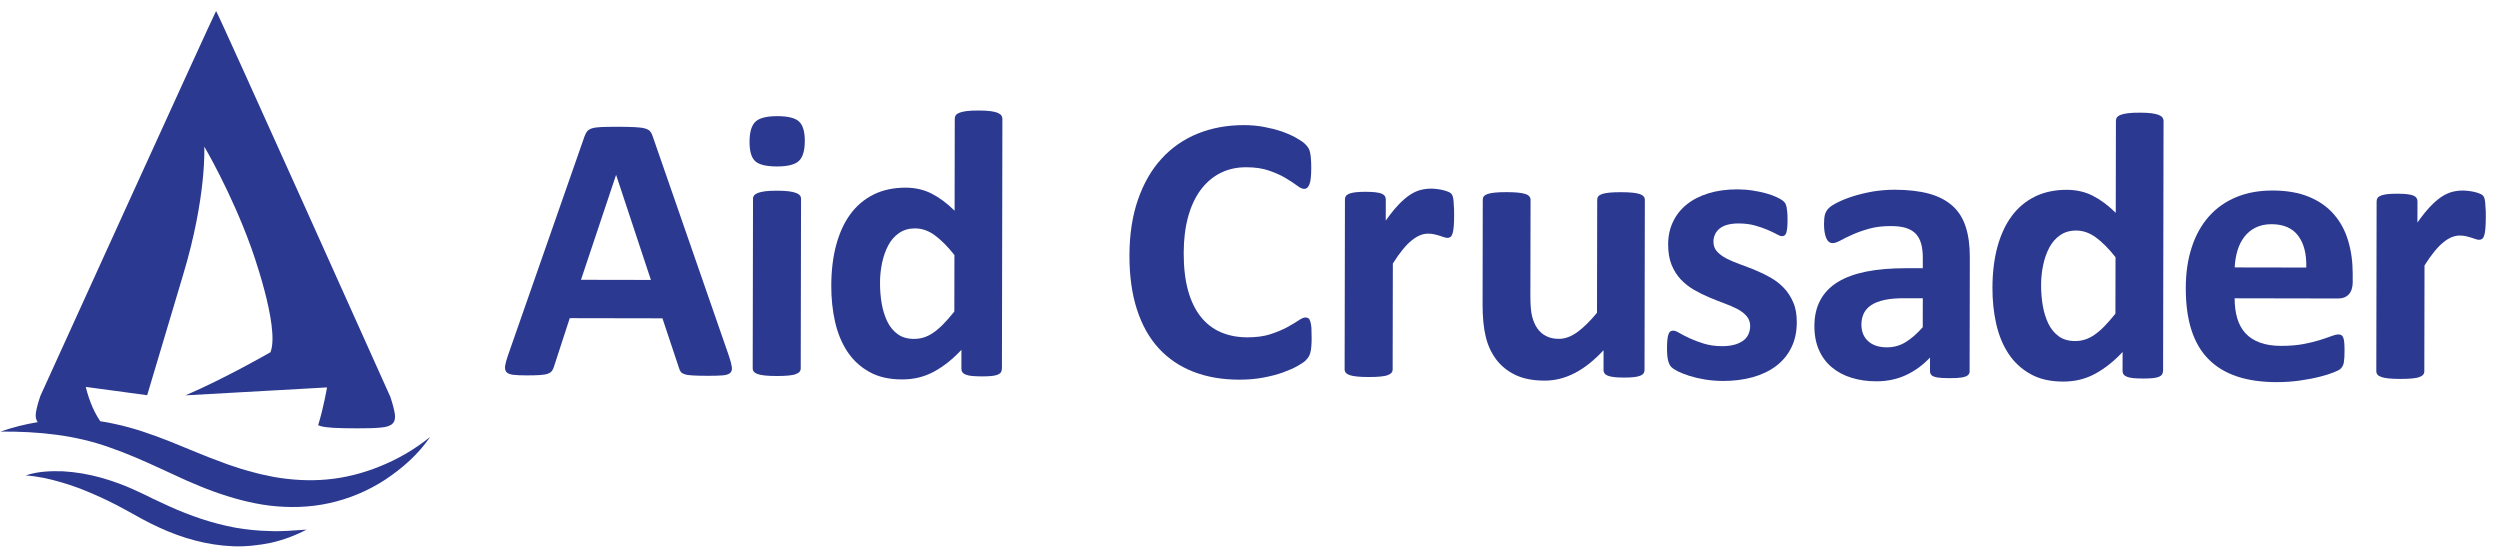
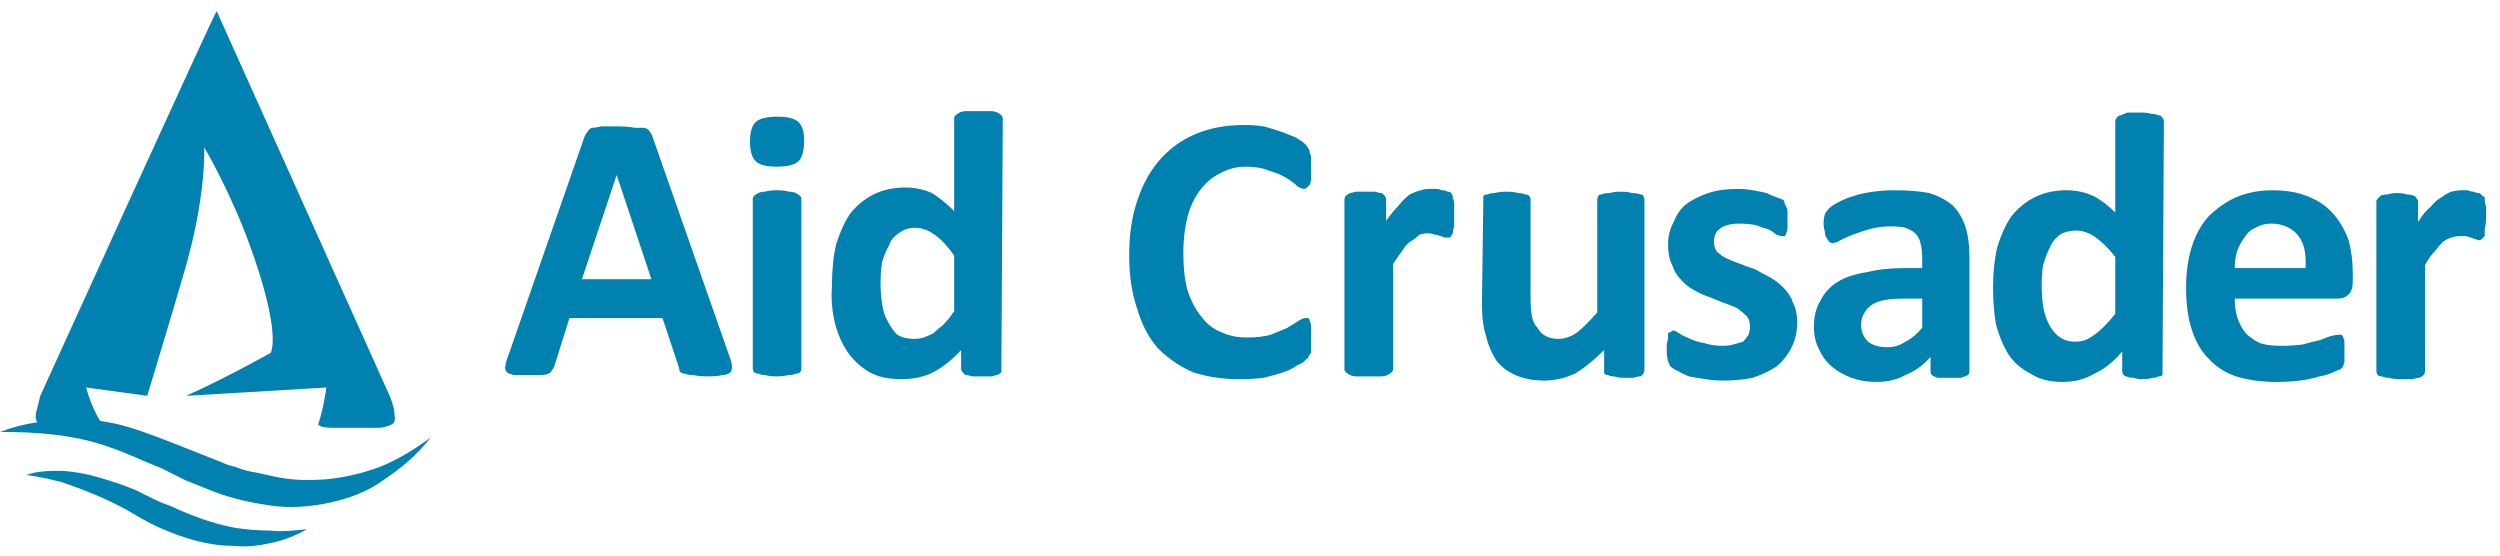
- <svg xmlns="http://www.w3.org/2000/svg" width="180" height="40" viewBox="0 0 180 40" fill="none">
-   <path d="M27.369 33.572C26.122 34.081 24.836 34.404 23.556 34.52C22.27 34.641 20.996 34.56 19.739 34.344L18.791 34.146C18.477 34.078 18.163 33.977 17.849 33.897C17.535 33.818 17.226 33.717 16.912 33.609C16.603 33.508 16.289 33.406 15.981 33.282C14.741 32.836 13.502 32.289 12.223 31.781C10.944 31.274 9.62 30.811 8.257 30.522C7.915 30.443 7.567 30.38 7.219 30.329C6.866 29.812 6.458 29.019 6.174 27.857L10.596 28.454C10.596 28.454 12.561 21.866 13.182 19.795C14.888 14.138 14.709 10.556 14.709 10.556C14.709 10.556 16.606 13.754 18.047 17.721C18.047 17.721 20.186 23.536 19.475 25.36C19.475 25.36 16.334 27.179 13.357 28.465L23.546 27.894C23.546 27.894 23.296 29.37 22.906 30.616C22.957 30.639 23.007 30.656 23.063 30.673C23.282 30.741 23.596 30.78 24.006 30.804C24.416 30.827 24.994 30.839 25.735 30.84C26.442 30.842 27.003 30.826 27.407 30.787C27.812 30.755 28.098 30.66 28.256 30.508C28.413 30.357 28.475 30.127 28.431 29.823C28.387 29.52 28.281 29.105 28.108 28.582C28.108 28.582 15.62 0.759 15.558 0.793C15.496 0.826 2.911 28.496 2.911 28.496C2.737 29.001 2.629 29.411 2.584 29.714C2.544 30.006 2.588 30.231 2.717 30.394C1.808 30.544 0.909 30.767 0.039 31.074C2.766 31.056 5.398 31.32 7.883 32.211C9.129 32.64 10.345 33.176 11.574 33.745L13.441 34.602C14.075 34.873 14.714 35.149 15.376 35.386C16.694 35.86 18.058 36.239 19.455 36.41C20.863 36.57 22.3 36.539 23.704 36.227C25.108 35.921 26.473 35.356 27.715 34.55C28.946 33.733 30.104 32.735 30.976 31.451C29.846 32.375 28.621 33.064 27.369 33.572Z" fill="#2B3990" />
-   <path d="M19.446 38.235C18.587 38.222 17.751 38.131 16.926 37.989C15.282 37.683 13.706 37.141 12.158 36.442C11.771 36.267 11.384 36.081 10.997 35.901C10.61 35.714 10.229 35.517 9.803 35.331C8.984 34.942 8.12 34.632 7.239 34.383C6.359 34.14 5.455 33.987 4.54 33.934C3.631 33.905 2.705 33.937 1.851 34.233C2.744 34.291 3.585 34.483 4.41 34.726C5.234 34.958 6.031 35.268 6.81 35.612C7.59 35.95 8.347 36.328 9.093 36.739C9.827 37.145 10.64 37.612 11.459 37.979C13.108 38.745 14.931 39.26 16.783 39.331C17.709 39.366 18.636 39.261 19.529 39.077C20.421 38.871 21.275 38.553 22.067 38.133C21.169 38.188 20.31 38.276 19.446 38.235Z" fill="#2B3990" />
-   <path d="M52.484 25.634C52.596 25.966 52.663 26.224 52.691 26.415C52.718 26.606 52.679 26.752 52.578 26.847C52.476 26.942 52.297 27.004 52.044 27.026C51.786 27.048 51.438 27.058 50.989 27.058C50.523 27.057 50.158 27.05 49.9 27.033C49.642 27.021 49.44 26.993 49.305 26.948C49.17 26.903 49.069 26.852 49.019 26.773C48.963 26.7 48.918 26.605 48.885 26.487L47.696 22.919L41.022 22.907L39.893 26.375C39.854 26.504 39.809 26.61 39.747 26.694C39.685 26.784 39.589 26.851 39.46 26.902C39.331 26.952 39.14 26.985 38.899 27.002C38.657 27.018 38.337 27.029 37.944 27.028C37.523 27.027 37.192 27.015 36.957 26.987C36.721 26.958 36.553 26.891 36.463 26.789C36.373 26.683 36.34 26.537 36.368 26.346C36.397 26.155 36.465 25.897 36.578 25.577L42.079 9.837C42.136 9.68 42.198 9.556 42.271 9.461C42.344 9.366 42.462 9.293 42.619 9.243C42.776 9.192 43.001 9.159 43.282 9.148C43.562 9.138 43.938 9.127 44.404 9.128C44.943 9.129 45.375 9.136 45.695 9.153C46.015 9.17 46.262 9.199 46.441 9.25C46.621 9.301 46.744 9.374 46.823 9.475C46.901 9.576 46.968 9.711 47.018 9.885L52.484 25.634ZM44.364 12.604L44.353 12.604L41.83 20.146L46.865 20.155L44.364 12.604Z" fill="#2B3990" />
-   <path d="M57.946 10.147C57.945 10.843 57.804 11.32 57.517 11.589C57.236 11.853 56.708 11.986 55.939 11.985C55.164 11.984 54.637 11.853 54.368 11.6C54.099 11.347 53.965 10.881 53.967 10.213C53.968 9.516 54.109 9.034 54.39 8.765C54.671 8.496 55.199 8.362 55.974 8.363C56.743 8.365 57.264 8.495 57.539 8.759C57.814 9.024 57.947 9.479 57.946 10.147ZM57.652 26.525C57.652 26.615 57.624 26.699 57.568 26.767C57.511 26.834 57.421 26.89 57.287 26.94C57.152 26.991 56.978 27.018 56.759 27.04C56.54 27.062 56.259 27.073 55.922 27.072C55.586 27.072 55.305 27.06 55.086 27.037C54.867 27.014 54.688 26.98 54.559 26.935C54.43 26.89 54.334 26.834 54.278 26.761C54.222 26.693 54.194 26.614 54.195 26.519L54.217 14.306C54.217 14.217 54.246 14.132 54.302 14.065C54.358 13.998 54.448 13.936 54.583 13.886C54.718 13.836 54.892 13.797 55.111 13.769C55.33 13.741 55.61 13.731 55.947 13.731C56.284 13.732 56.564 13.744 56.783 13.772C57.002 13.801 57.176 13.84 57.311 13.891C57.445 13.942 57.535 14.004 57.591 14.071C57.647 14.139 57.675 14.217 57.675 14.313L57.652 26.525Z" fill="#2B3990" />
-   <path d="M72.133 26.552C72.133 26.653 72.111 26.737 72.066 26.805C72.02 26.872 71.942 26.928 71.829 26.978C71.717 27.023 71.571 27.056 71.386 27.073C71.201 27.089 70.965 27.1 70.695 27.1C70.404 27.099 70.168 27.087 69.983 27.07C69.797 27.053 69.652 27.019 69.539 26.974C69.427 26.929 69.343 26.873 69.293 26.799C69.242 26.732 69.22 26.648 69.22 26.547L69.223 25.188C68.593 25.866 67.93 26.387 67.239 26.762C66.547 27.137 65.784 27.321 64.942 27.319C64.01 27.317 63.219 27.136 62.58 26.77C61.935 26.41 61.408 25.92 61.005 25.307C60.602 24.695 60.306 23.975 60.122 23.161C59.939 22.341 59.85 21.482 59.852 20.572C59.854 19.483 59.974 18.506 60.206 17.636C60.443 16.766 60.781 16.025 61.231 15.414C61.681 14.803 62.238 14.332 62.907 14.002C63.575 13.672 64.344 13.511 65.209 13.512C65.893 13.514 66.516 13.655 67.071 13.937C67.626 14.219 68.181 14.63 68.731 15.17L68.743 8.544C68.743 8.454 68.766 8.37 68.816 8.297C68.867 8.224 68.957 8.163 69.091 8.112C69.226 8.062 69.4 8.023 69.619 7.995C69.838 7.968 70.119 7.957 70.456 7.958C70.793 7.958 71.073 7.97 71.292 7.999C71.511 8.027 71.685 8.067 71.814 8.117C71.943 8.168 72.032 8.23 72.088 8.303C72.144 8.376 72.172 8.461 72.172 8.55L72.139 26.552L72.133 26.552ZM68.725 18.37C68.232 17.746 67.761 17.274 67.307 16.942C66.853 16.609 66.382 16.446 65.888 16.445C65.439 16.444 65.052 16.555 64.731 16.779C64.405 17.003 64.147 17.301 63.949 17.677C63.752 18.052 63.605 18.468 63.509 18.933C63.413 19.394 63.361 19.871 63.361 20.354C63.36 20.865 63.398 21.364 63.481 21.848C63.565 22.331 63.699 22.763 63.883 23.145C64.068 23.527 64.32 23.831 64.628 24.056C64.936 24.282 65.329 24.4 65.806 24.401C66.042 24.401 66.272 24.368 66.497 24.301C66.721 24.234 66.951 24.122 67.182 23.966C67.412 23.809 67.654 23.607 67.901 23.355C68.149 23.103 68.419 22.794 68.712 22.43L68.719 18.37L68.725 18.37Z" fill="#2B3990" />
-   <path d="M94.438 24.37C94.437 24.6 94.431 24.791 94.414 24.954C94.403 25.116 94.38 25.251 94.352 25.363C94.323 25.476 94.289 25.577 94.239 25.661C94.188 25.745 94.121 25.835 94.019 25.941C93.918 26.048 93.721 26.182 93.435 26.344C93.148 26.507 92.794 26.663 92.379 26.814C91.963 26.965 91.486 27.087 90.952 27.188C90.419 27.288 89.841 27.337 89.218 27.336C88 27.334 86.906 27.146 85.93 26.768C84.954 26.39 84.118 25.827 83.435 25.085C82.752 24.343 82.226 23.409 81.863 22.291C81.5 21.173 81.317 19.876 81.32 18.394C81.323 16.883 81.527 15.547 81.934 14.374C82.34 13.207 82.903 12.22 83.629 11.43C84.354 10.634 85.22 10.034 86.231 9.621C87.242 9.213 88.353 9.007 89.572 9.009C90.065 9.01 90.542 9.05 90.997 9.136C91.451 9.221 91.878 9.328 92.265 9.458C92.652 9.593 93.005 9.746 93.314 9.92C93.622 10.095 93.841 10.241 93.964 10.365C94.087 10.489 94.171 10.59 94.216 10.674C94.261 10.759 94.3 10.86 94.328 10.989C94.355 11.118 94.378 11.27 94.388 11.444C94.399 11.618 94.41 11.831 94.41 12.09C94.409 12.365 94.398 12.595 94.38 12.791C94.363 12.982 94.329 13.139 94.284 13.257C94.239 13.375 94.183 13.465 94.121 13.515C94.059 13.571 93.986 13.599 93.902 13.599C93.767 13.599 93.593 13.52 93.38 13.357C93.167 13.199 92.898 13.019 92.567 12.822C92.237 12.625 91.838 12.444 91.378 12.286C90.918 12.123 90.368 12.043 89.729 12.042C89.027 12.04 88.398 12.185 87.842 12.471C87.286 12.756 86.819 13.171 86.425 13.703C86.037 14.236 85.738 14.887 85.535 15.644C85.331 16.402 85.229 17.261 85.227 18.21C85.225 19.254 85.33 20.159 85.542 20.922C85.754 21.686 86.061 22.316 86.459 22.811C86.856 23.306 87.333 23.677 87.899 23.92C88.46 24.162 89.094 24.287 89.796 24.288C90.436 24.289 90.992 24.217 91.458 24.067C91.924 23.916 92.323 23.748 92.66 23.569C92.991 23.384 93.267 23.222 93.486 23.076C93.699 22.931 93.868 22.858 93.986 22.858C94.076 22.859 94.148 22.876 94.204 22.915C94.261 22.954 94.305 23.027 94.339 23.134C94.378 23.247 94.4 23.398 94.422 23.595C94.433 23.78 94.438 24.038 94.438 24.37Z" fill="#2B3990" />
-   <path d="M104.697 15.511C104.697 15.843 104.685 16.112 104.668 16.32C104.651 16.527 104.622 16.696 104.583 16.814C104.543 16.932 104.498 17.016 104.436 17.061C104.375 17.105 104.302 17.128 104.212 17.128C104.139 17.127 104.055 17.11 103.965 17.076C103.875 17.043 103.769 17.009 103.656 16.975C103.544 16.941 103.415 16.901 103.281 16.873C103.146 16.839 102.994 16.822 102.826 16.822C102.635 16.821 102.444 16.86 102.248 16.939C102.057 17.017 101.854 17.134 101.652 17.302C101.444 17.465 101.23 17.683 101.005 17.958C100.78 18.233 100.538 18.569 100.285 18.973L100.271 26.598C100.271 26.688 100.243 26.772 100.186 26.84C100.13 26.907 100.04 26.963 99.905 27.013C99.77 27.064 99.596 27.091 99.377 27.113C99.159 27.135 98.878 27.146 98.541 27.145C98.204 27.145 97.924 27.133 97.705 27.11C97.486 27.087 97.306 27.053 97.177 27.008C97.048 26.963 96.953 26.907 96.897 26.834C96.841 26.766 96.813 26.687 96.813 26.592L96.836 14.357C96.836 14.267 96.859 14.183 96.904 14.116C96.949 14.048 97.033 13.992 97.151 13.942C97.269 13.897 97.421 13.864 97.612 13.842C97.802 13.82 98.032 13.809 98.319 13.809C98.611 13.81 98.852 13.822 99.043 13.845C99.234 13.867 99.385 13.901 99.486 13.946C99.593 13.992 99.665 14.048 99.71 14.121C99.755 14.188 99.777 14.267 99.777 14.362L99.774 15.884C100.095 15.43 100.399 15.049 100.68 14.752C100.961 14.454 101.237 14.219 101.49 14.046C101.748 13.872 102.001 13.755 102.259 13.682C102.518 13.615 102.77 13.582 103.028 13.582C103.146 13.582 103.275 13.588 103.41 13.605C103.55 13.617 103.691 13.645 103.836 13.674C103.982 13.708 104.111 13.742 104.218 13.787C104.33 13.826 104.409 13.871 104.459 13.916C104.51 13.961 104.549 14.012 104.571 14.068C104.593 14.124 104.616 14.197 104.632 14.293C104.649 14.388 104.666 14.534 104.671 14.725C104.693 14.922 104.698 15.186 104.697 15.511Z" fill="#2B3990" />
-   <path d="M118.406 26.637C118.406 26.727 118.383 26.811 118.338 26.879C118.293 26.946 118.215 27.002 118.097 27.052C117.984 27.097 117.833 27.131 117.642 27.153C117.456 27.175 117.221 27.186 116.934 27.185C116.631 27.184 116.39 27.173 116.199 27.15C116.014 27.127 115.863 27.093 115.756 27.048C115.644 27.003 115.571 26.947 115.521 26.874C115.476 26.806 115.453 26.727 115.454 26.632L115.456 25.217C114.776 25.946 114.09 26.495 113.388 26.858C112.685 27.222 111.961 27.406 111.215 27.405C110.373 27.403 109.666 27.267 109.099 26.991C108.527 26.715 108.068 26.338 107.715 25.865C107.362 25.387 107.111 24.837 106.966 24.213C106.815 23.584 106.744 22.809 106.746 21.871L106.759 14.381C106.76 14.291 106.782 14.207 106.833 14.14C106.884 14.072 106.973 14.016 107.108 13.966C107.243 13.921 107.417 13.888 107.642 13.866C107.866 13.844 108.141 13.833 108.472 13.834C108.809 13.834 109.09 13.846 109.309 13.869C109.528 13.892 109.701 13.926 109.836 13.971C109.971 14.016 110.06 14.073 110.116 14.146C110.172 14.213 110.2 14.292 110.2 14.387L110.187 21.299C110.186 21.939 110.225 22.428 110.308 22.765C110.392 23.102 110.515 23.394 110.683 23.636C110.851 23.878 111.064 24.069 111.327 24.199C111.585 24.334 111.894 24.396 112.236 24.397C112.674 24.398 113.118 24.236 113.562 23.916C114.006 23.597 114.478 23.132 114.984 22.521L114.999 14.385C114.999 14.295 115.022 14.211 115.073 14.144C115.123 14.076 115.213 14.02 115.348 13.97C115.483 13.925 115.657 13.892 115.876 13.87C116.095 13.848 116.375 13.837 116.712 13.838C117.049 13.838 117.33 13.85 117.548 13.873C117.767 13.896 117.941 13.93 118.07 13.975C118.199 14.02 118.289 14.076 118.345 14.15C118.401 14.217 118.429 14.296 118.429 14.391L118.406 26.637Z" fill="#2B3990" />
-   <path d="M129.369 23.199C129.367 23.895 129.237 24.507 128.972 25.034C128.713 25.562 128.342 26.005 127.864 26.363C127.386 26.721 126.825 26.984 126.179 27.163C125.527 27.341 124.826 27.43 124.068 27.428C123.613 27.428 123.175 27.393 122.76 27.325C122.345 27.257 121.969 27.166 121.644 27.065C121.313 26.957 121.038 26.85 120.819 26.743C120.601 26.63 120.438 26.529 120.343 26.433C120.242 26.338 120.164 26.186 120.108 25.978C120.052 25.77 120.025 25.467 120.025 25.068C120.026 24.804 120.037 24.591 120.055 24.428C120.072 24.265 120.1 24.142 120.139 24.047C120.173 23.951 120.224 23.884 120.274 23.856C120.331 23.822 120.398 23.806 120.482 23.806C120.583 23.806 120.729 23.862 120.925 23.981C121.122 24.093 121.368 24.223 121.66 24.358C121.952 24.494 122.294 24.623 122.681 24.742C123.068 24.86 123.511 24.923 124.005 24.924C124.314 24.925 124.594 24.891 124.836 24.83C125.077 24.769 125.291 24.674 125.465 24.556C125.645 24.439 125.78 24.287 125.87 24.102C125.96 23.917 126.011 23.709 126.012 23.473C126.012 23.198 125.928 22.962 125.76 22.765C125.592 22.569 125.368 22.394 125.088 22.248C124.807 22.101 124.493 21.966 124.14 21.836C123.786 21.706 123.428 21.565 123.057 21.407C122.687 21.249 122.328 21.075 121.975 20.872C121.622 20.669 121.308 20.421 121.028 20.129C120.748 19.836 120.524 19.482 120.356 19.072C120.189 18.662 120.105 18.168 120.106 17.589C120.107 17.005 120.221 16.466 120.452 15.978C120.683 15.49 121.009 15.07 121.442 14.723C121.875 14.375 122.397 14.107 123.015 13.917C123.633 13.727 124.323 13.633 125.092 13.634C125.474 13.635 125.85 13.664 126.209 13.721C126.568 13.777 126.899 13.845 127.191 13.93C127.483 14.015 127.73 14.105 127.931 14.201C128.133 14.297 128.279 14.381 128.363 14.449C128.453 14.516 128.509 14.584 128.548 14.657C128.582 14.724 128.609 14.809 128.632 14.904C128.648 15 128.665 15.118 128.682 15.264C128.693 15.404 128.703 15.584 128.703 15.791C128.703 16.038 128.697 16.241 128.68 16.398C128.662 16.555 128.64 16.678 128.611 16.768C128.578 16.858 128.538 16.92 128.482 16.953C128.426 16.987 128.364 17.004 128.291 17.004C128.207 17.003 128.078 16.953 127.91 16.857C127.741 16.761 127.517 16.66 127.259 16.547C127.001 16.434 126.698 16.332 126.356 16.236C126.014 16.14 125.621 16.089 125.183 16.088C124.875 16.088 124.605 16.121 124.375 16.182C124.145 16.244 123.959 16.339 123.813 16.456C123.667 16.574 123.554 16.714 123.481 16.877C123.408 17.04 123.368 17.208 123.368 17.393C123.367 17.68 123.451 17.916 123.625 18.107C123.798 18.298 124.028 18.467 124.309 18.613C124.589 18.76 124.914 18.895 125.273 19.025C125.632 19.155 125.997 19.296 126.373 19.448C126.743 19.6 127.107 19.775 127.466 19.978C127.825 20.181 128.15 20.428 128.43 20.721C128.71 21.013 128.94 21.362 129.113 21.772C129.286 22.16 129.37 22.643 129.369 23.199Z" fill="#2B3990" />
-   <path d="M141.817 26.72C141.817 26.849 141.772 26.95 141.676 27.023C141.586 27.096 141.44 27.146 141.244 27.179C141.047 27.213 140.755 27.229 140.374 27.228C139.964 27.227 139.661 27.21 139.476 27.176C139.291 27.142 139.156 27.091 139.078 27.018C138.999 26.945 138.96 26.844 138.96 26.715L138.962 25.743C138.456 26.281 137.883 26.701 137.237 27.003C136.59 27.305 135.877 27.456 135.092 27.454C134.44 27.453 133.846 27.368 133.302 27.198C132.757 27.029 132.286 26.775 131.888 26.443C131.491 26.111 131.183 25.695 130.965 25.201C130.747 24.706 130.635 24.128 130.637 23.471C130.638 22.758 130.779 22.14 131.061 21.613C131.343 21.086 131.759 20.654 132.31 20.313C132.86 19.971 133.551 19.72 134.376 19.553C135.202 19.392 136.156 19.309 137.245 19.311L138.441 19.313L138.442 18.572C138.443 18.19 138.404 17.853 138.326 17.561C138.248 17.269 138.119 17.033 137.946 16.842C137.766 16.651 137.531 16.51 137.234 16.414C136.936 16.318 136.566 16.278 136.128 16.277C135.55 16.276 135.039 16.337 134.584 16.465C134.129 16.593 133.731 16.733 133.382 16.889C133.034 17.046 132.742 17.186 132.512 17.315C132.276 17.443 132.09 17.505 131.944 17.504C131.843 17.504 131.753 17.47 131.675 17.409C131.597 17.347 131.535 17.251 131.485 17.133C131.434 17.015 131.395 16.869 131.368 16.695C131.34 16.521 131.329 16.33 131.329 16.116C131.33 15.836 131.353 15.611 131.398 15.443C131.443 15.28 131.533 15.129 131.657 15C131.786 14.865 132.011 14.72 132.331 14.563C132.652 14.401 133.028 14.255 133.455 14.121C133.887 13.987 134.353 13.876 134.859 13.787C135.364 13.704 135.892 13.66 136.43 13.661C137.39 13.663 138.21 13.76 138.894 13.946C139.573 14.133 140.134 14.426 140.571 14.814C141.008 15.202 141.327 15.703 141.528 16.32C141.729 16.933 141.828 17.663 141.827 18.5L141.812 26.72L141.817 26.72ZM138.442 21.475L137.123 21.473C136.568 21.471 136.09 21.51 135.697 21.593C135.304 21.677 134.984 21.8 134.737 21.962C134.49 22.125 134.31 22.326 134.197 22.556C134.084 22.792 134.022 23.056 134.021 23.359C134.021 23.87 134.183 24.275 134.508 24.567C134.833 24.86 135.281 25.007 135.859 25.008C136.342 25.009 136.791 24.886 137.196 24.64C137.601 24.393 138.017 24.035 138.438 23.558L138.442 21.475Z" fill="#2B3990" />
-   <path d="M155.737 26.706C155.737 26.807 155.714 26.892 155.669 26.959C155.624 27.026 155.546 27.082 155.433 27.133C155.321 27.177 155.175 27.211 154.99 27.227C154.804 27.244 154.569 27.255 154.299 27.254C154.007 27.253 153.772 27.242 153.586 27.225C153.401 27.207 153.255 27.173 153.143 27.128C153.031 27.083 152.947 27.027 152.897 26.954C152.846 26.886 152.824 26.802 152.824 26.701L152.827 25.342C152.197 26.02 151.533 26.541 150.842 26.916C150.151 27.291 149.388 27.475 148.546 27.474C147.614 27.472 146.823 27.291 146.184 26.925C145.539 26.564 145.012 26.075 144.609 25.462C144.206 24.849 143.91 24.13 143.726 23.315C143.542 22.495 143.454 21.636 143.456 20.726C143.458 19.637 143.578 18.66 143.809 17.79C144.047 16.92 144.385 16.18 144.835 15.569C145.285 14.957 145.842 14.487 146.51 14.157C147.179 13.827 147.948 13.665 148.812 13.667C149.497 13.668 150.12 13.81 150.675 14.091C151.23 14.373 151.785 14.784 152.334 15.324L152.346 8.698C152.347 8.609 152.369 8.524 152.42 8.452C152.471 8.379 152.56 8.317 152.695 8.267C152.83 8.216 153.004 8.177 153.223 8.15C153.442 8.122 153.723 8.111 154.06 8.112C154.396 8.113 154.677 8.124 154.896 8.153C155.115 8.181 155.289 8.221 155.418 8.272C155.547 8.323 155.636 8.384 155.692 8.458C155.748 8.531 155.776 8.615 155.776 8.705L155.743 26.706L155.737 26.706ZM152.323 18.525C151.83 17.901 151.359 17.428 150.905 17.096C150.451 16.764 149.98 16.6 149.486 16.599C149.037 16.598 148.65 16.71 148.329 16.934C148.003 17.158 147.745 17.455 147.547 17.831C147.35 18.207 147.204 18.622 147.107 19.088C147.011 19.548 146.96 20.025 146.959 20.508C146.958 21.019 146.996 21.519 147.079 22.002C147.163 22.485 147.297 22.918 147.481 23.3C147.666 23.682 147.918 23.985 148.226 24.211C148.534 24.436 148.927 24.555 149.404 24.555C149.64 24.556 149.87 24.523 150.095 24.456C150.319 24.389 150.55 24.277 150.78 24.12C151.011 23.963 151.252 23.761 151.5 23.509C151.747 23.257 152.017 22.949 152.31 22.584L152.317 18.525L152.323 18.525Z" fill="#2B3990" />
-   <path d="M169.4 20.258C169.399 20.679 169.303 20.987 169.117 21.189C168.932 21.391 168.673 21.491 168.342 21.491L160.894 21.477C160.893 21.999 160.954 22.471 161.076 22.898C161.199 23.325 161.395 23.685 161.664 23.983C161.933 24.281 162.28 24.506 162.707 24.664C163.133 24.822 163.643 24.902 164.233 24.903C164.839 24.904 165.367 24.86 165.821 24.777C166.276 24.693 166.675 24.593 167.006 24.492C167.338 24.386 167.619 24.291 167.838 24.208C168.057 24.124 168.236 24.079 168.371 24.079C168.455 24.08 168.523 24.097 168.579 24.13C168.635 24.164 168.679 24.22 168.713 24.305C168.747 24.389 168.774 24.501 168.785 24.653C168.796 24.805 168.807 24.995 168.807 25.22C168.806 25.422 168.8 25.591 168.795 25.737C168.783 25.877 168.772 26 168.755 26.102C168.738 26.203 168.709 26.287 168.67 26.354C168.631 26.421 168.585 26.489 168.524 26.55C168.462 26.612 168.304 26.701 168.035 26.808C167.765 26.914 167.428 27.026 167.018 27.126C166.608 27.232 166.137 27.321 165.603 27.398C165.07 27.476 164.503 27.514 163.902 27.513C162.814 27.511 161.86 27.375 161.046 27.098C160.227 26.821 159.543 26.405 159 25.848C158.451 25.291 158.042 24.583 157.775 23.734C157.507 22.88 157.374 21.886 157.376 20.741C157.378 19.651 157.52 18.669 157.808 17.799C158.09 16.924 158.507 16.189 159.047 15.578C159.587 14.973 160.244 14.508 161.02 14.189C161.795 13.87 162.665 13.715 163.63 13.717C164.652 13.719 165.527 13.872 166.256 14.176C166.986 14.481 167.58 14.898 168.045 15.437C168.509 15.972 168.851 16.607 169.068 17.337C169.286 18.067 169.397 18.865 169.395 19.724L169.394 20.258L169.4 20.258ZM166.051 19.263C166.08 18.292 165.885 17.533 165.471 16.977C165.057 16.42 164.412 16.144 163.547 16.142C163.11 16.141 162.728 16.225 162.402 16.387C162.076 16.549 161.806 16.773 161.592 17.054C161.379 17.334 161.21 17.66 161.097 18.041C160.984 18.423 160.916 18.827 160.898 19.254L166.051 19.263Z" fill="#2B3990" />
-   <path d="M178.978 15.648C178.977 15.98 178.966 16.249 178.948 16.457C178.931 16.665 178.903 16.833 178.863 16.951C178.824 17.069 178.779 17.153 178.717 17.198C178.655 17.242 178.582 17.265 178.492 17.265C178.419 17.265 178.335 17.247 178.245 17.214C178.156 17.18 178.049 17.146 177.937 17.112C177.825 17.078 177.696 17.039 177.561 17.01C177.426 16.976 177.275 16.959 177.106 16.959C176.916 16.959 176.725 16.997 176.528 17.076C176.337 17.154 176.135 17.271 175.933 17.44C175.725 17.602 175.511 17.821 175.286 18.095C175.061 18.37 174.819 18.706 174.565 19.11L174.551 26.735C174.551 26.825 174.523 26.91 174.467 26.977C174.411 27.044 174.321 27.1 174.186 27.15C174.051 27.201 173.877 27.228 173.658 27.25C173.439 27.272 173.158 27.283 172.822 27.282C172.485 27.282 172.204 27.27 171.985 27.247C171.767 27.224 171.587 27.19 171.458 27.145C171.329 27.1 171.234 27.044 171.178 26.971C171.122 26.903 171.094 26.825 171.094 26.729L171.116 14.494C171.117 14.404 171.139 14.32 171.184 14.253C171.229 14.185 171.314 14.13 171.432 14.079C171.55 14.034 171.701 14.001 171.892 13.979C172.083 13.957 172.313 13.946 172.599 13.947C172.891 13.947 173.132 13.959 173.323 13.982C173.514 14.004 173.666 14.038 173.767 14.084C173.873 14.129 173.946 14.185 173.991 14.258C174.035 14.325 174.058 14.404 174.058 14.499L174.055 16.021C174.376 15.567 174.679 15.186 174.961 14.889C175.242 14.591 175.517 14.356 175.77 14.183C176.029 14.009 176.281 13.892 176.54 13.819C176.798 13.752 177.051 13.719 177.309 13.719C177.427 13.72 177.556 13.726 177.691 13.743C177.831 13.754 177.971 13.782 178.117 13.811C178.263 13.845 178.392 13.879 178.498 13.924C178.611 13.963 178.689 14.008 178.74 14.053C178.79 14.098 178.829 14.149 178.852 14.205C178.874 14.261 178.896 14.334 178.913 14.43C178.93 14.525 178.946 14.671 178.951 14.862C178.979 15.059 178.979 15.323 178.978 15.648Z" fill="#2B3990" />
+ <svg xmlns="http://www.w3.org/2000/svg" version="1.2" viewBox="0 0 180 40" width="180" height="40">
+   <style>
+ 		.s0 { fill: #2b3990 } 
+ 	</style>
+   <filter id="f0">
+     <feFlood flood-color="#0081b0" flood-opacity="1" />
+     <feBlend mode="normal" in2="SourceGraphic" />
+     <feComposite in2="SourceAlpha" operator="in" />
+   </filter>
+   <g id="Pasta 1" filter="url(#f0)">
+     <path class="s0" d="m27.4 33.6q-1.9 0.7-3.8 0.9c-1.3 0.1-2.6 0.1-3.9-0.2l-0.9-0.2q-0.5-0.1-1-0.2-0.4-0.1-0.9-0.3-0.5-0.1-0.9-0.3c-1.3-0.5-2.5-1-3.8-1.5-1.3-0.5-2.6-1-3.9-1.3q-0.6-0.1-1.1-0.2c-0.3-0.5-0.7-1.3-1-2.4l4.4 0.6c0 0 2-6.6 2.6-8.7 1.7-5.7 1.5-9.2 1.5-9.2 0 0 1.9 3.2 3.3 7.1 0 0 2.2 5.8 1.5 7.7 0 0-3.2 1.8-6.1 3.1l10.1-0.6c0 0-0.2 1.5-0.6 2.7q0.1 0 0.2 0.1 0.3 0.1 0.9 0.1 0.6 0 1.7 0 1.1 0 1.7 0 0.6-0.1 0.9-0.3 0.2-0.2 0.1-0.7 0-0.4-0.3-1.2c0 0-12.5-27.8-12.5-27.8-0.1 0-12.7 27.7-12.7 27.7q-0.2 0.8-0.3 1.2-0.1 0.5 0.1 0.7-1.4 0.2-2.7 0.7c2.8 0 5.4 0.2 7.9 1.1 1.2 0.4 2.4 1 3.7 1.5l1.8 0.9q1 0.4 2 0.8c1.3 0.5 2.7 0.8 4.1 1 1.4 0.2 2.8 0.1 4.2-0.2 1.4-0.3 2.8-0.8 4-1.7 1.2-0.8 2.4-1.8 3.3-3-1.2 0.9-2.4 1.6-3.6 2.1z" />
+     <path class="s0" d="m19.4 38.2q-1.2 0-2.5-0.2c-1.6-0.3-3.2-0.9-4.7-1.6q-0.6-0.2-1.2-0.5-0.6-0.3-1.2-0.6-1.2-0.5-2.6-0.9-1.3-0.4-2.7-0.5c-0.9 0-1.8 0-2.6 0.3 0.8 0.1 1.7 0.3 2.5 0.5q1.2 0.4 2.4 0.9 1.2 0.5 2.3 1.1c0.7 0.4 1.5 0.9 2.4 1.3 1.6 0.7 3.4 1.3 5.3 1.3 0.9 0.1 1.8 0 2.7-0.2q1.4-0.3 2.6-1c-0.9 0.1-1.8 0.2-2.7 0.1z" />
+     <path class="s0" d="m52.5 25.6q0.2 0.5 0.2 0.8 0 0.3-0.1 0.4-0.2 0.2-0.6 0.2-0.3 0.1-1 0.1-0.7 0-1.1-0.1-0.4 0-0.6-0.1-0.2 0-0.3-0.1-0.1-0.1-0.1-0.3l-1.2-3.6h-6.7l-1.1 3.5q-0.1 0.2-0.2 0.3 0 0.1-0.2 0.2-0.2 0.1-0.6 0.1-0.4 0-1 0-0.6 0-0.9 0-0.4-0.1-0.5-0.2-0.2-0.2-0.1-0.5 0-0.2 0.2-0.7l5.5-15.8q0.1-0.2 0.2-0.3 0.1-0.2 0.3-0.3 0.3 0 0.7-0.1 0.4 0 1.1 0 0.8 0 1.3 0.1 0.5 0 0.7 0 0.3 0.1 0.4 0.3 0.1 0.1 0.2 0.4zm-8.1-13l-2.5 7.5h5z" />
+     <path class="s0" d="m57.9 10.1q0 1.1-0.4 1.5-0.4 0.4-1.6 0.4-1.1 0-1.5-0.4-0.4-0.4-0.4-1.4 0-1 0.4-1.4 0.4-0.4 1.6-0.4 1.1 0 1.5 0.4 0.4 0.4 0.4 1.3zm-0.2 16.4q0 0.2-0.1 0.3-0.1 0.1-0.3 0.1-0.2 0.1-0.5 0.1-0.4 0.1-0.9 0.1-0.5 0-0.8-0.1-0.3 0-0.5-0.1-0.2 0-0.3-0.1-0.1-0.1-0.1-0.3v-12.2q0-0.1 0.1-0.2 0.1-0.1 0.3-0.2 0.2-0.1 0.5-0.1 0.3-0.1 0.8-0.1 0.6 0 0.9 0.1 0.3 0 0.5 0.1 0.2 0.1 0.3 0.2 0.1 0.1 0.1 0.2z" />
+     <path class="s0" d="m72.1 26.6q0 0.1 0 0.2-0.1 0.1-0.3 0.2-0.1 0-0.4 0.1-0.3 0-0.7 0-0.4 0-0.7 0-0.3-0.1-0.5-0.1-0.1-0.1-0.2-0.2-0.1-0.1-0.1-0.3v-1.3q-0.9 1-2 1.6-1 0.5-2.3 0.5-1.4 0-2.3-0.5-1-0.6-1.6-1.5-0.6-0.9-0.9-2.1-0.3-1.3-0.2-2.6 0-1.7 0.3-3 0.4-1.3 1-2.2 0.7-0.9 1.7-1.4 1-0.5 2.3-0.5 1 0 1.9 0.4 0.8 0.5 1.6 1.3v-6.7q0-0.1 0.1-0.2 0.1-0.1 0.3-0.2 0.2-0.1 0.5-0.1 0.3 0 0.9 0 0.5 0 0.8 0 0.3 0 0.5 0.1 0.2 0.1 0.3 0.2 0.1 0.1 0.1 0.3l-0.1 18zm-3.4-8.2q-0.7-1-1.4-1.5-0.7-0.5-1.4-0.5-0.7 0-1.2 0.4-0.5 0.3-0.7 0.9-0.3 0.5-0.5 1.2-0.1 0.7-0.1 1.5 0 0.7 0.1 1.4 0.1 0.8 0.4 1.3 0.3 0.6 0.7 1 0.5 0.3 1.2 0.3 0.4 0 0.7-0.1 0.3-0.1 0.7-0.3 0.3-0.3 0.7-0.6 0.4-0.4 0.8-1v-4z" />
+     <path class="s0" d="m94.4 24.4q0 0.3 0 0.6 0 0.2 0 0.4-0.1 0.1-0.2 0.3 0 0.1-0.2 0.2-0.1 0.2-0.6 0.4-0.4 0.3-1 0.5-0.6 0.2-1.4 0.4-0.8 0.1-1.8 0.1-1.8 0-3.3-0.5-1.4-0.6-2.5-1.7-1-1.1-1.5-2.8-0.6-1.7-0.6-3.9 0-2.3 0.6-4 0.6-1.8 1.7-3 1.1-1.2 2.6-1.8 1.5-0.6 3.4-0.6 0.7 0 1.4 0.1 0.7 0.2 1.3 0.4 0.5 0.2 1 0.4 0.5 0.3 0.7 0.5 0.1 0.1 0.2 0.3 0.1 0.1 0.1 0.3 0.1 0.2 0.1 0.4 0 0.3 0 0.7 0 0.4 0 0.7 0 0.3-0.1 0.5-0.1 0.1-0.2 0.2-0.1 0.1-0.2 0.1-0.2 0-0.5-0.2-0.3-0.3-0.8-0.6-0.5-0.3-1.2-0.5-0.7-0.3-1.7-0.3-1 0-1.9 0.5-0.8 0.4-1.4 1.2-0.6 0.8-0.9 1.9-0.3 1.2-0.3 2.6 0 1.6 0.3 2.7 0.4 1.2 1 1.9 0.6 0.8 1.4 1.1 0.8 0.4 1.9 0.4 1 0 1.7-0.2 0.7-0.3 1.2-0.5 0.5-0.3 0.8-0.5 0.3-0.2 0.5-0.2 0.1 0 0.2 0 0.1 0.1 0.1 0.2 0.1 0.2 0.1 0.5 0 0.3 0 0.8z" />
+     <path class="s0" d="m104.7 15.5q0 0.5 0 0.8-0.1 0.3-0.1 0.5-0.1 0.2-0.2 0.3-0.1 0-0.2 0-0.1 0-0.2 0-0.2-0.1-0.3-0.1-0.2-0.1-0.4-0.1-0.2-0.1-0.5-0.1-0.3 0-0.6 0.1-0.2 0.2-0.5 0.4-0.4 0.2-0.7 0.7-0.3 0.4-0.7 1v7.6q0 0.1-0.1 0.2-0.1 0.1-0.3 0.2-0.2 0.1-0.5 0.1-0.4 0-0.9 0-0.5 0-0.8 0-0.3 0-0.5-0.1-0.2-0.1-0.3-0.2-0.1-0.1-0.1-0.2v-12.2q0-0.2 0.1-0.3 0.1-0.1 0.3-0.2 0.1 0 0.4-0.1 0.3 0 0.7 0 0.5 0 0.7 0 0.3 0.1 0.5 0.1 0.1 0.1 0.2 0.2 0.1 0.1 0.1 0.3v1.5q0.5-0.7 0.9-1.1 0.4-0.5 0.8-0.8 0.4-0.2 0.8-0.3 0.3-0.1 0.7-0.1 0.2 0 0.4 0 0.2 0 0.4 0.1 0.3 0 0.4 0.1 0.2 0 0.3 0.1 0 0.1 0.1 0.2 0 0.1 0 0.2 0.1 0.1 0.1 0.4 0 0.3 0 0.8z" />
+     <path class="s0" d="m118.4 26.6q0 0.2-0.1 0.3 0 0.1-0.2 0.2-0.2 0-0.5 0.1-0.2 0-0.7 0-0.4 0-0.7-0.1-0.3 0-0.4-0.1-0.2 0-0.3-0.1 0-0.1 0-0.3v-1.4q-1.1 1.1-2.1 1.7-1.1 0.5-2.2 0.5-1.2 0-2.1-0.4-0.9-0.4-1.4-1.1-0.5-0.8-0.7-1.7-0.3-0.9-0.3-2.3l0.1-7.5q0-0.2 0-0.3 0.1-0.1 0.3-0.1 0.2-0.1 0.5-0.1 0.4-0.1 0.9-0.1 0.5 0 0.8 0.1 0.3 0 0.5 0.1 0.2 0 0.3 0.1 0.1 0.1 0.1 0.3v6.9q0 1 0.1 1.5 0.1 0.5 0.4 0.8 0.2 0.4 0.6 0.6 0.4 0.2 0.9 0.2 0.7 0 1.4-0.5 0.6-0.5 1.4-1.4v-8.1q0-0.2 0.1-0.3 0-0.1 0.2-0.1 0.2-0.1 0.6-0.1 0.3-0.1 0.8-0.1 0.5 0 0.8 0.1 0.4 0 0.6 0.1 0.2 0 0.2 0.1 0.1 0.1 0.1 0.3z" />
+     <path class="s0" d="m129.4 23.2q0 1-0.4 1.8-0.4 0.8-1.1 1.4-0.8 0.5-1.7 0.8-1 0.2-2.1 0.2-0.7 0-1.3-0.1-0.7-0.1-1.2-0.2-0.5-0.2-0.8-0.4-0.3-0.1-0.5-0.3-0.1-0.1-0.2-0.4-0.1-0.3-0.1-0.9 0-0.4 0.1-0.7 0-0.2 0-0.4 0.1-0.1 0.2-0.1 0.1-0.1 0.2-0.1 0.1 0 0.4 0.2 0.3 0.2 0.8 0.4 0.4 0.2 1 0.3 0.6 0.2 1.3 0.2 0.5 0 0.8-0.1 0.4-0.1 0.7-0.2 0.2-0.2 0.4-0.5 0.1-0.3 0.1-0.6 0-0.4-0.2-0.7-0.3-0.3-0.7-0.6-0.4-0.2-1-0.4-0.5-0.2-1-0.4-0.6-0.2-1.1-0.5-0.6-0.3-1-0.8-0.4-0.4-0.6-1-0.3-0.6-0.3-1.5 0-0.9 0.4-1.6 0.3-0.8 0.9-1.3 0.7-0.5 1.6-0.8 0.9-0.3 2.1-0.3 0.6 0 1.1 0.1 0.6 0.1 1 0.2 0.4 0.2 0.7 0.3 0.3 0.1 0.5 0.2 0.1 0.1 0.1 0.3 0.1 0.1 0.1 0.2 0.1 0.1 0.1 0.4 0 0.2 0 0.5 0 0.4 0 0.6 0 0.2-0.1 0.4 0 0.1-0.1 0.2-0.1 0-0.2 0-0.1 0-0.4-0.1-0.2-0.2-0.6-0.4-0.4-0.1-0.9-0.3-0.6-0.1-1.2-0.1-0.5 0-0.8 0.1-0.4 0.1-0.6 0.3-0.2 0.1-0.3 0.4-0.1 0.2-0.1 0.5 0 0.4 0.2 0.7 0.3 0.3 0.7 0.5 0.4 0.2 1 0.4 0.5 0.2 1.1 0.4 0.5 0.3 1.1 0.6 0.5 0.3 0.9 0.7 0.5 0.5 0.7 1.1 0.3 0.6 0.3 1.4z" />
+     <path class="s0" d="m141.8 26.7q0 0.2-0.1 0.3-0.2 0.1-0.5 0.2-0.3 0-0.8 0-0.6 0-0.9 0-0.3-0.1-0.4-0.2-0.1-0.1-0.1-0.3v-1q-0.8 0.9-1.8 1.3-0.9 0.5-2.1 0.5-1 0-1.8-0.3-0.8-0.3-1.4-0.8-0.6-0.5-0.9-1.2-0.4-0.7-0.4-1.7 0-1.1 0.5-1.9 0.4-0.8 1.2-1.3 0.8-0.5 2.1-0.7 1.2-0.3 2.8-0.3h1.2v-0.7q0-0.6-0.1-1-0.1-0.5-0.4-0.8-0.2-0.2-0.7-0.4-0.4-0.1-1.1-0.1-0.8 0-1.5 0.2-0.7 0.2-1.2 0.4-0.5 0.2-0.9 0.4-0.3 0.2-0.6 0.2-0.1 0-0.2-0.1-0.1-0.1-0.2-0.3-0.1-0.1-0.1-0.4-0.1-0.3-0.1-0.6 0-0.4 0.1-0.7 0.1-0.2 0.3-0.4 0.2-0.2 0.6-0.4 0.5-0.3 1.2-0.5 0.6-0.2 1.4-0.3 0.7-0.1 1.5-0.1 1.5 0 2.5 0.2 1 0.3 1.7 0.9 0.6 0.6 0.9 1.5 0.3 0.9 0.3 2.2v8.2zm-3.4-5.2h-1.3q-0.8 0-1.4 0.1-0.6 0.1-1 0.4-0.3 0.2-0.5 0.6-0.2 0.3-0.2 0.8 0 0.7 0.5 1.2 0.5 0.4 1.4 0.4 0.7 0 1.3-0.4 0.6-0.3 1.2-1z" />
+     <path class="s0" d="m155.7 26.7q0 0.2 0 0.3-0.1 0.1-0.3 0.1-0.1 0.1-0.4 0.1-0.3 0.1-0.7 0.1-0.4 0-0.7-0.1-0.3 0-0.5-0.1-0.1 0-0.2-0.1-0.1-0.1-0.1-0.3v-1.4q-0.9 1.1-2 1.6-1 0.6-2.3 0.6-1.4 0-2.3-0.6-1-0.5-1.6-1.4-0.6-1-0.9-2.2-0.2-1.2-0.2-2.6 0-1.6 0.3-2.9 0.4-1.3 1-2.2 0.7-0.9 1.7-1.4 1-0.5 2.3-0.5 1 0 1.9 0.4 0.8 0.4 1.6 1.2v-6.6q0-0.1 0.1-0.2 0.1-0.2 0.3-0.2 0.2-0.1 0.5-0.2 0.4 0 0.9 0 0.5 0 0.8 0.1 0.3 0 0.5 0.1 0.2 0 0.3 0.2 0.1 0.1 0.1 0.2l-0.1 18zm-3.4-8.2q-0.7-0.9-1.4-1.4-0.7-0.5-1.4-0.5-0.7 0-1.2 0.3-0.5 0.4-0.7 0.9-0.3 0.6-0.5 1.3-0.1 0.7-0.1 1.4 0 0.8 0.1 1.5 0.1 0.7 0.4 1.3 0.3 0.6 0.7 0.9 0.5 0.4 1.2 0.4 0.4 0 0.7-0.1 0.3-0.1 0.7-0.4 0.3-0.2 0.7-0.6 0.4-0.4 0.8-0.9v-4.1z" />
+     <path class="s0" d="m169.4 20.3q0 0.6-0.3 0.9-0.3 0.3-0.8 0.3h-7.4q0 0.8 0.2 1.4 0.2 0.6 0.6 1.1 0.4 0.4 1 0.7 0.6 0.2 1.5 0.2 0.9 0 1.6-0.1 0.7-0.2 1.2-0.3 0.5-0.2 0.8-0.3 0.4-0.1 0.6-0.1 0.1 0 0.2 0 0.1 0.1 0.1 0.2 0.1 0.1 0.1 0.4 0 0.2 0 0.5 0 0.3 0 0.5 0 0.2 0 0.4-0.1 0.2-0.1 0.3-0.1 0.1-0.2 0.2-0.1 0-0.5 0.2-0.4 0.2-1 0.3-0.6 0.2-1.4 0.3-0.8 0.1-1.7 0.1-1.6 0-2.9-0.4-1.2-0.4-2-1.3-0.8-0.8-1.2-2.1-0.4-1.2-0.4-3 0-1.6 0.4-2.9 0.4-1.3 1.2-2.2 0.9-0.9 2-1.4 1.2-0.5 2.6-0.5 1.6 0 2.7 0.5 1 0.4 1.7 1.2 0.7 0.8 1.1 1.9 0.3 1.1 0.3 2.4v0.6zm-3.4-1q0.1-1.5-0.5-2.3-0.7-0.9-2-0.9-0.6 0-1.1 0.3-0.5 0.2-0.8 0.7-0.3 0.4-0.5 0.9-0.2 0.6-0.2 1.3z" />
+     <path class="s0" d="m179 15.6q0 0.5-0.1 0.9 0 0.3 0 0.5-0.1 0.1-0.2 0.2-0.1 0.1-0.2 0.1-0.1 0-0.3-0.1-0.1 0-0.3-0.1-0.1 0-0.3-0.1-0.2 0-0.5 0-0.3 0-0.6 0.1-0.3 0.1-0.6 0.3-0.3 0.3-0.6 0.7-0.4 0.4-0.7 1v7.6q0 0.2-0.1 0.3-0.1 0.1-0.3 0.2-0.2 0-0.5 0.1-0.4 0-0.9 0-0.5 0-0.8-0.1-0.3 0-0.5-0.1-0.2 0-0.3-0.1-0.1-0.1-0.1-0.3v-12.2q0-0.1 0.1-0.2 0.1-0.1 0.2-0.2 0.2-0.1 0.5-0.1 0.3-0.1 0.7-0.1 0.4 0 0.7 0.1 0.3 0 0.5 0.1 0.1 0 0.2 0.2 0.1 0.1 0.1 0.2v1.5q0.4-0.7 0.9-1.1 0.4-0.5 0.8-0.7 0.4-0.3 0.7-0.4 0.4-0.1 0.8-0.1 0.2 0 0.4 0 0.2 0.1 0.4 0.1 0.2 0.1 0.4 0.1 0.2 0.1 0.2 0.2 0.1 0 0.2 0.1 0 0.1 0 0.2 0 0.2 0.1 0.5 0 0.3 0 0.7z" />
+   </g>
</svg>
